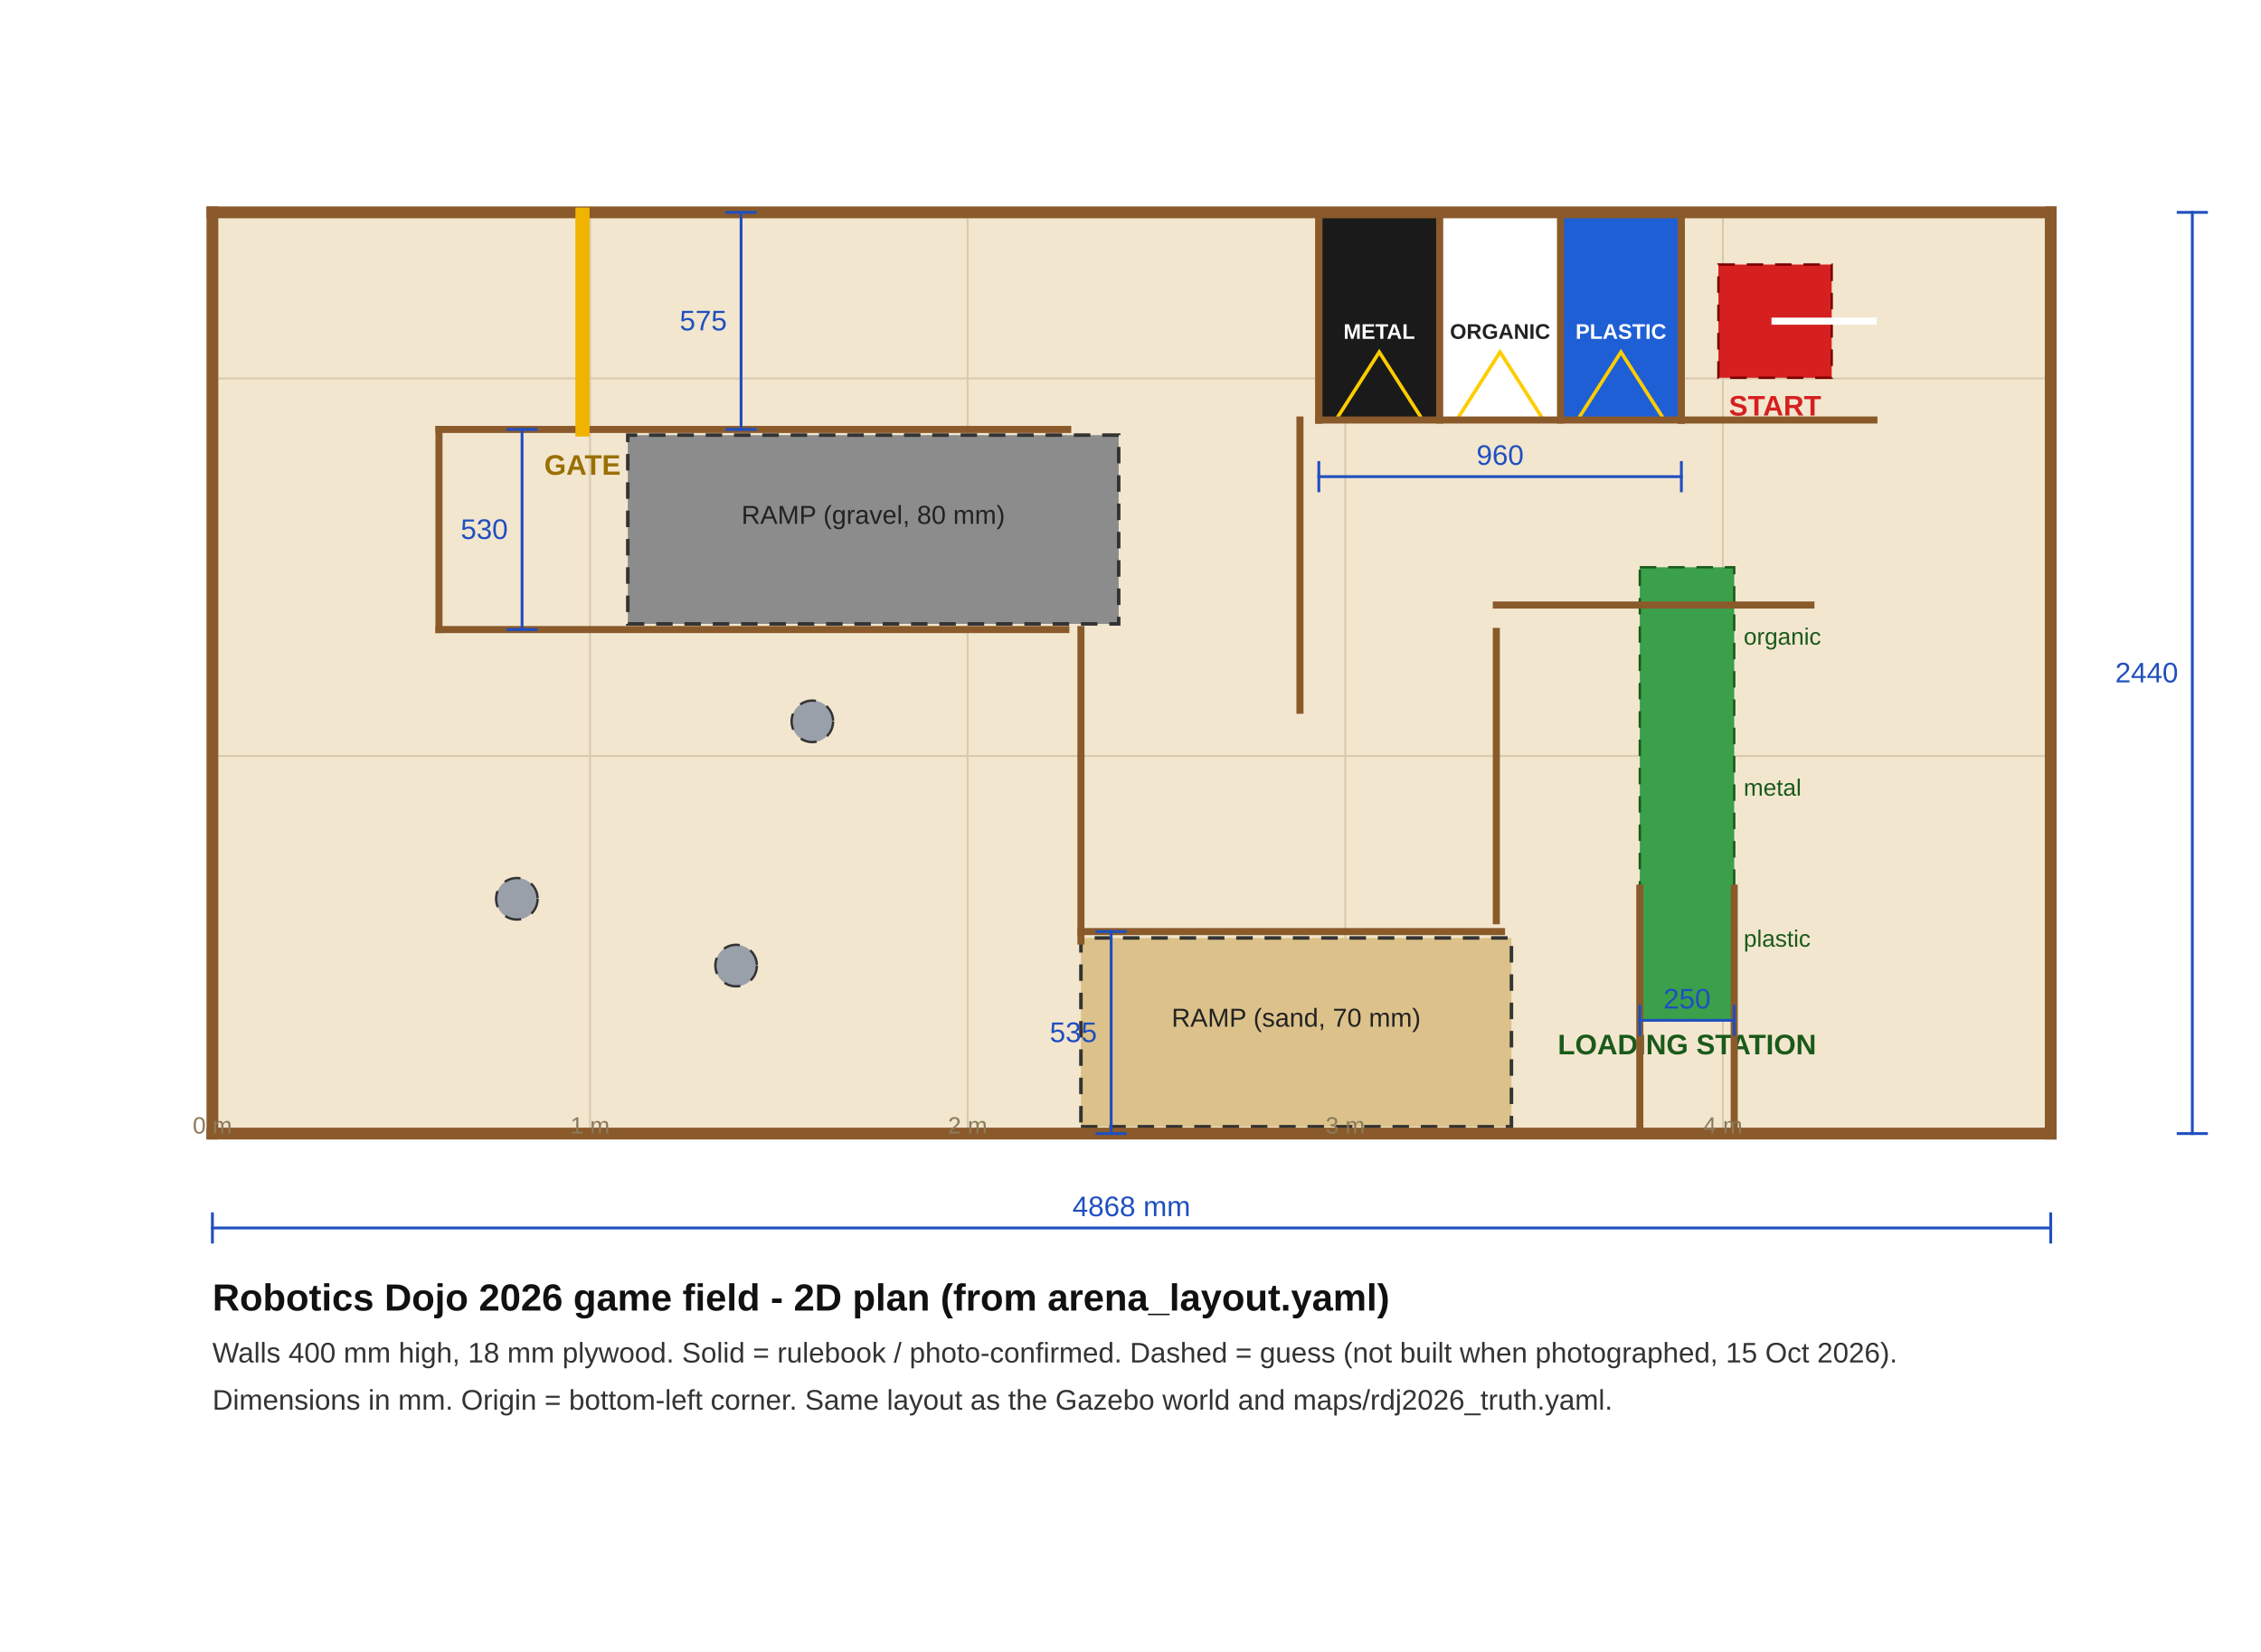
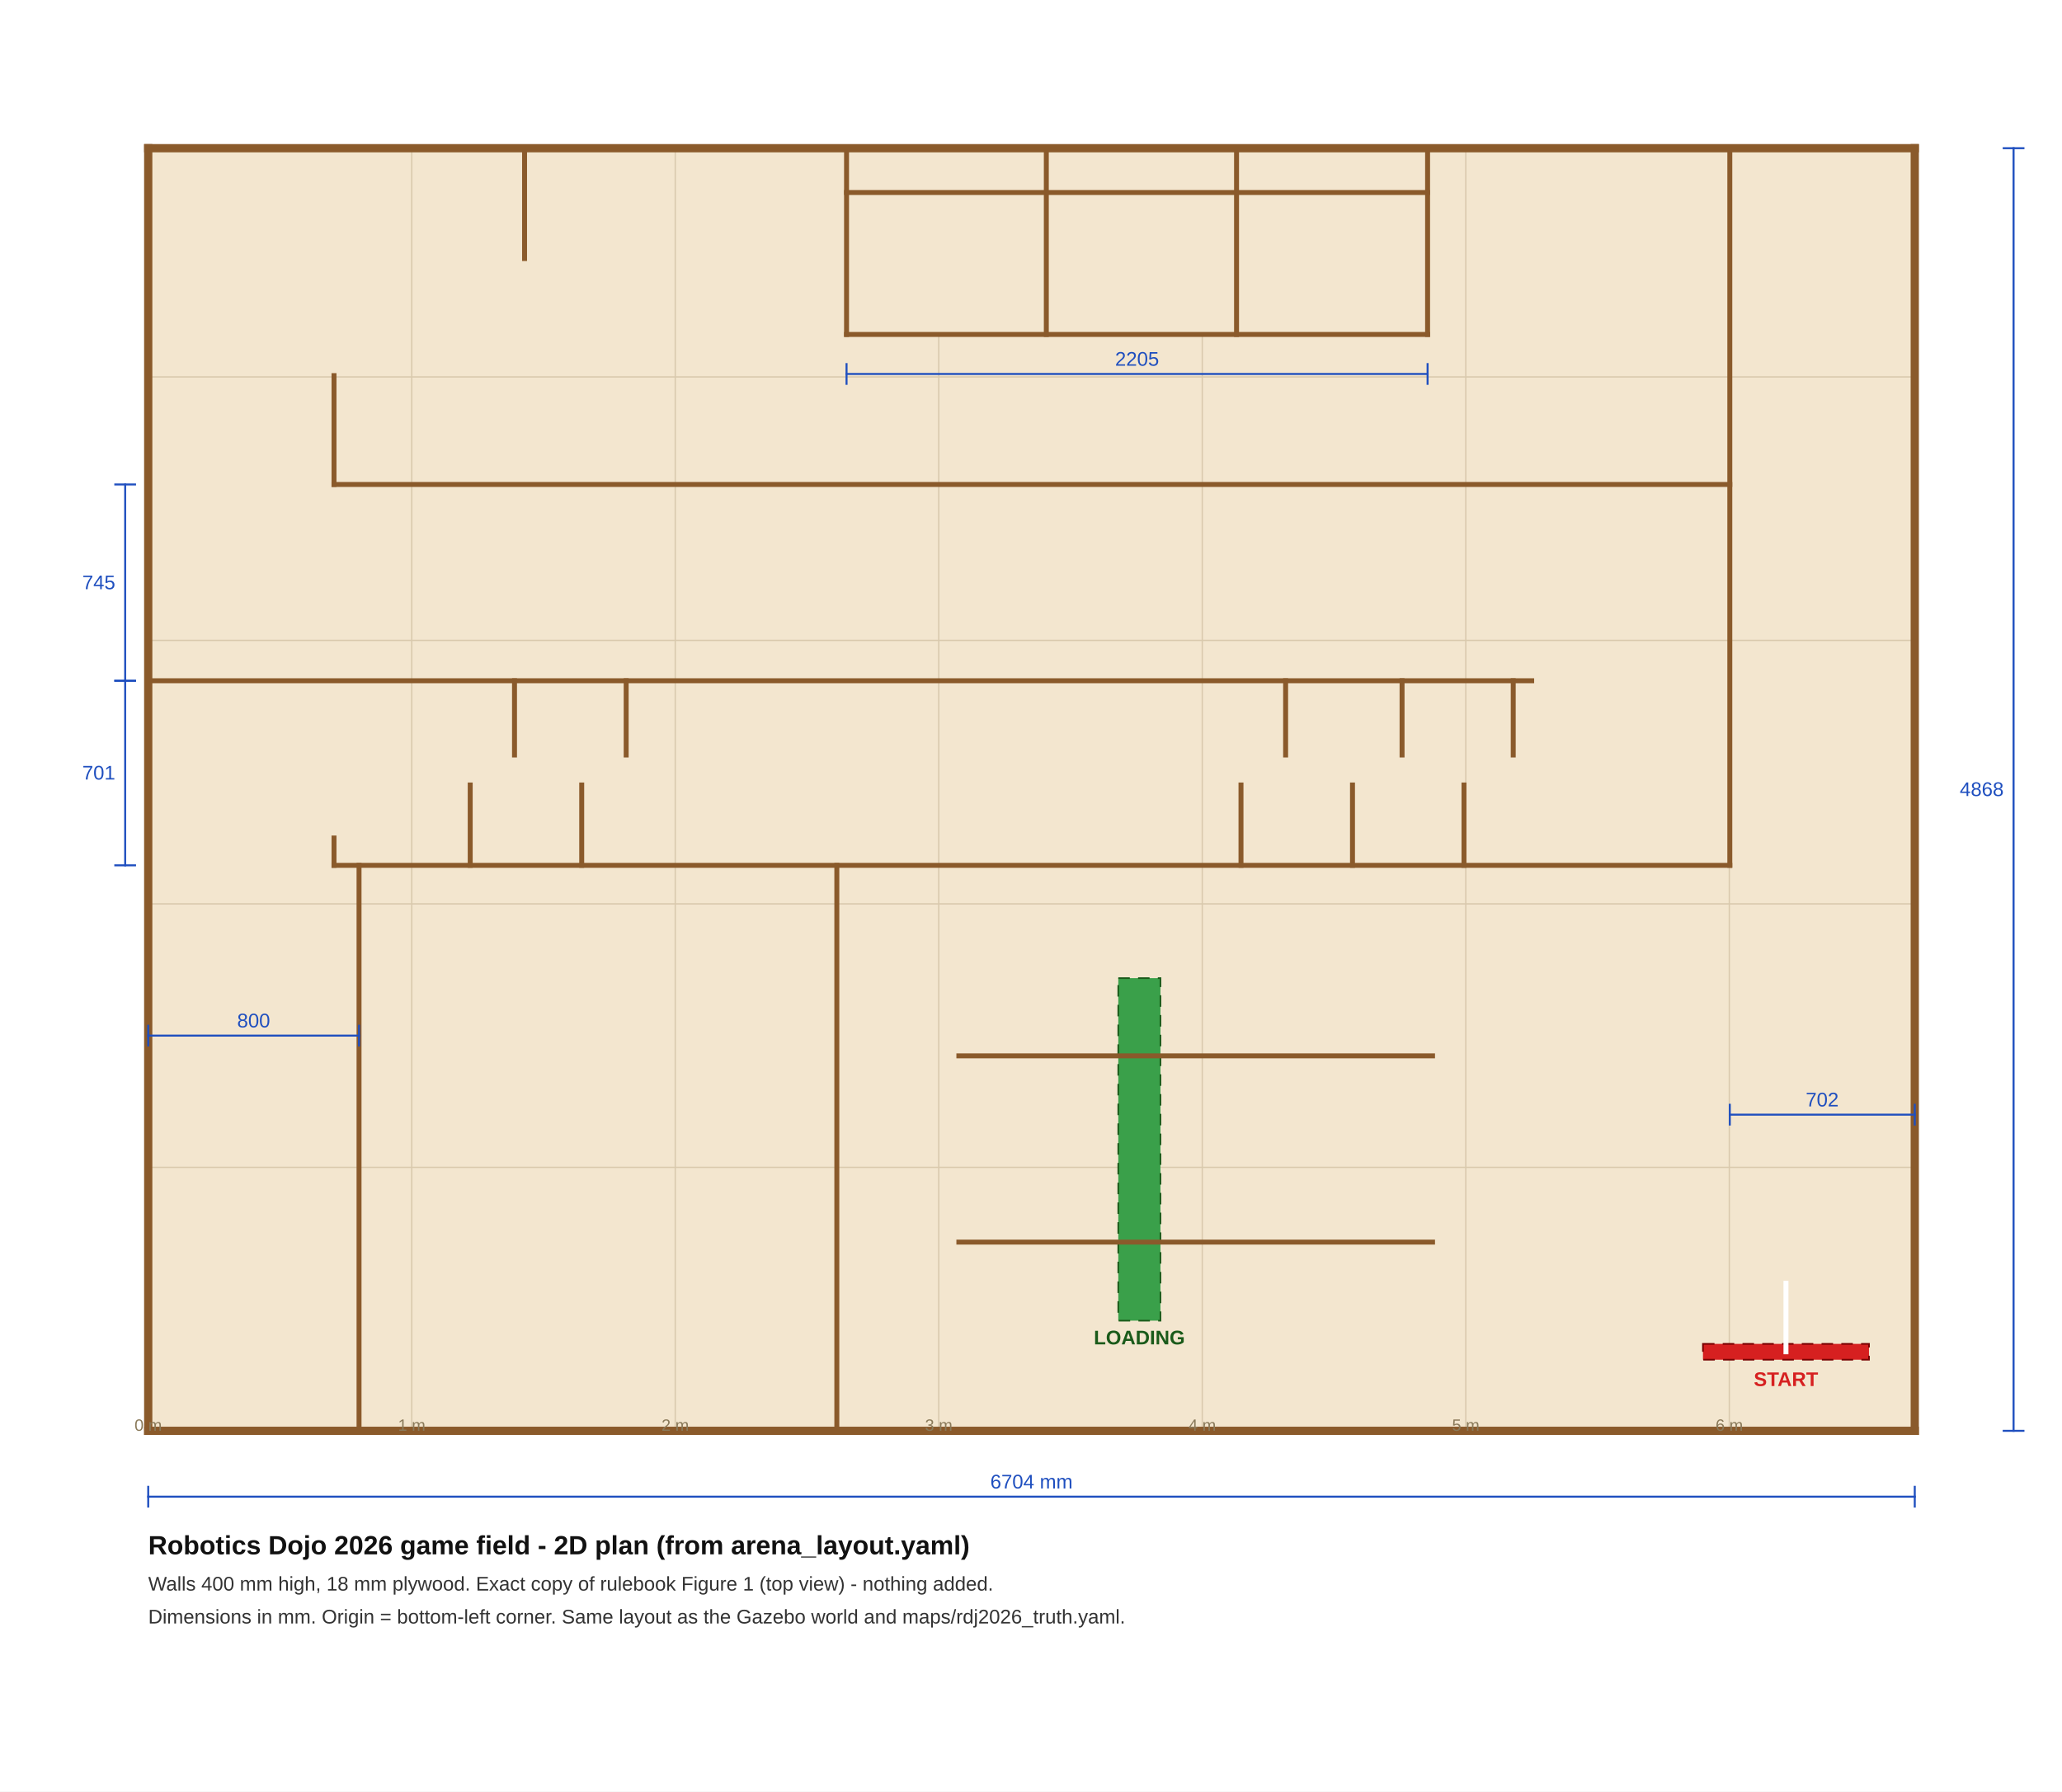
- <svg xmlns="http://www.w3.org/2000/svg" width="958" height="700" viewBox="0 0 958 700" font-family="Arial, Helvetica, sans-serif">
-   <rect width="958" height="700" fill="#ffffff" />
-   <rect x="90.0" y="90.0" width="778.9" height="390.4" fill="#f3e6cf" stroke="none" stroke-width="1.0" />
-   <line x1="250.0" y1="480.4" x2="250.0" y2="90.0" stroke="#d9c9ad" stroke-width="0.8" stroke-linecap="square" />
-   <line x1="410.0" y1="480.4" x2="410.0" y2="90.0" stroke="#d9c9ad" stroke-width="0.8" stroke-linecap="square" />
-   <line x1="570.0" y1="480.4" x2="570.0" y2="90.0" stroke="#d9c9ad" stroke-width="0.8" stroke-linecap="square" />
-   <line x1="730.0" y1="480.4" x2="730.0" y2="90.0" stroke="#d9c9ad" stroke-width="0.8" stroke-linecap="square" />
-   <line x1="90.0" y1="320.4" x2="868.9" y2="320.4" stroke="#d9c9ad" stroke-width="0.8" stroke-linecap="square" />
-   <line x1="90.0" y1="160.4" x2="868.9" y2="160.4" stroke="#d9c9ad" stroke-width="0.8" stroke-linecap="square" />
-   <rect x="558.8" y="90.0" width="51.2" height="88.0" fill="#1a1a1a" stroke="#555" stroke-width="1.0" />
-   <text x="584.4" y="143.6" font-size="9" fill="#ffffff" text-anchor="middle" font-weight="bold">METAL</text>
-   <rect x="610.0" y="90.0" width="51.2" height="88.0" fill="#ffffff" stroke="#555" stroke-width="1.0" />
-   <text x="635.6" y="143.6" font-size="9" fill="#222" text-anchor="middle" font-weight="bold">ORGANIC</text>
-   <rect x="661.2" y="90.0" width="51.2" height="88.0" fill="#1f5fd6" stroke="#555" stroke-width="1.0" />
-   <text x="686.8" y="143.6" font-size="9" fill="#ffffff" text-anchor="middle" font-weight="bold">PLASTIC</text>
-   <polygon points="566.0,178.0 602.8,178.0 584.4,149.2" fill="none" stroke="#ffcc00" stroke-width="1.5" />
-   <polygon points="617.2,178.0 654.0,178.0 635.6,149.2" fill="none" stroke="#ffcc00" stroke-width="1.5" />
-   <polygon points="668.4,178.0 705.2,178.0 686.8,149.2" fill="none" stroke="#ffcc00" stroke-width="1.5" />
-   <polygon points="458.0,477.5 640.4,477.5 640.4,397.5 458.0,397.5" fill="#dcc28a" stroke="#333" stroke-width="1.5" stroke-dasharray="7 5" />
-   <text x="549.2" y="435.1" font-size="11" fill="#222" text-anchor="middle">RAMP (sand, 70 mm)</text>
-   <polygon points="266.0,264.4 474.0,264.4 474.0,184.4 266.0,184.4" fill="#8c8c8c" stroke="#333" stroke-width="1.5" stroke-dasharray="7 5" />
-   <text x="370.0" y="222.0" font-size="11" fill="#222" text-anchor="middle">RAMP (gravel, 80 mm)</text>
-   <rect x="694.8" y="240.4" width="40.0" height="192.0" fill="#3aa04a" stroke="#1a5a1a" stroke-width="1.0" stroke-dasharray="7 5" />
-   <text x="738.8" y="401.2" font-size="10" fill="#1a5a1a" text-anchor="start">plastic</text>
-   <text x="738.8" y="337.2" font-size="10" fill="#1a5a1a" text-anchor="start">metal</text>
-   <text x="738.8" y="273.2" font-size="10" fill="#1a5a1a" text-anchor="start">organic</text>
-   <text x="714.8" y="446.8" font-size="12" fill="#1a5a1a" text-anchor="middle" font-weight="bold">LOADING STATION</text>
-   <rect x="728.1" y="112.1" width="48.0" height="48.0" fill="#d62020" stroke="#700" stroke-width="1.0" stroke-dasharray="7 5" />
-   <line x1="752.1" y1="136.1" x2="793.7" y2="136.1" stroke="#fff" stroke-width="3.0" stroke-linecap="square" />
-   <text x="752.1" y="176.1" font-size="12" fill="#d62020" text-anchor="middle" font-weight="bold">START</text>
-   <circle cx="219.0" cy="380.9" r="8.8" fill="#9aa0aa" stroke="#333" stroke-dasharray="7 5" />
-   <circle cx="311.9" cy="409.2" r="8.8" fill="#9aa0aa" stroke="#333" stroke-dasharray="7 5" />
-   <circle cx="344.2" cy="305.7" r="8.8" fill="#9aa0aa" stroke="#333" stroke-dasharray="7 5" />
-   <line x1="90.0" y1="480.4" x2="868.9" y2="480.4" stroke="#8a5a2b" stroke-width="5.0" stroke-linecap="square" />
-   <line x1="868.9" y1="480.4" x2="868.9" y2="90.0" stroke="#8a5a2b" stroke-width="5.0" stroke-linecap="square" />
-   <line x1="868.9" y1="90.0" x2="90.0" y2="90.0" stroke="#8a5a2b" stroke-width="5.0" stroke-linecap="square" />
-   <line x1="90.0" y1="90.0" x2="90.0" y2="480.4" stroke="#8a5a2b" stroke-width="5.0" stroke-linecap="square" />
-   <line x1="186.0" y1="266.8" x2="451.6" y2="266.8" stroke="#8a5a2b" stroke-width="3.0" stroke-linecap="square" />
-   <line x1="186.0" y1="182.0" x2="452.4" y2="182.0" stroke="#8a5a2b" stroke-width="3.0" stroke-linecap="square" />
-   <line x1="186.0" y1="266.8" x2="186.0" y2="182.0" stroke="#8a5a2b" stroke-width="3.0" stroke-linecap="square" />
-   <line x1="458.0" y1="398.8" x2="458.0" y2="266.8" stroke="#8a5a2b" stroke-width="3.0" stroke-linecap="square" />
-   <line x1="458.0" y1="394.8" x2="636.2" y2="394.8" stroke="#8a5a2b" stroke-width="3.0" stroke-linecap="square" />
-   <line x1="550.8" y1="301.0" x2="550.8" y2="178.0" stroke="#8a5a2b" stroke-width="3.0" stroke-linecap="square" />
-   <line x1="558.8" y1="178.0" x2="558.8" y2="90.0" stroke="#8a5a2b" stroke-width="3.0" stroke-linecap="square" />
-   <line x1="558.8" y1="178.0" x2="712.4" y2="178.0" stroke="#8a5a2b" stroke-width="3.0" stroke-linecap="square" />
-   <line x1="712.4" y1="178.0" x2="712.4" y2="90.0" stroke="#8a5a2b" stroke-width="3.0" stroke-linecap="square" />
-   <line x1="712.4" y1="178.0" x2="794.0" y2="178.0" stroke="#8a5a2b" stroke-width="3.0" stroke-linecap="square" />
-   <line x1="634.0" y1="390.2" x2="634.0" y2="267.6" stroke="#8a5a2b" stroke-width="3.0" stroke-linecap="square" />
-   <line x1="634.0" y1="256.4" x2="767.3" y2="256.4" stroke="#8a5a2b" stroke-width="3.0" stroke-linecap="square" />
-   <line x1="694.8" y1="480.4" x2="694.8" y2="376.4" stroke="#8a5a2b" stroke-width="3.0" stroke-linecap="square" />
-   <line x1="734.8" y1="480.4" x2="734.8" y2="376.4" stroke="#8a5a2b" stroke-width="3.0" stroke-linecap="square" />
-   <line x1="558.8" y1="90.0" x2="558.8" y2="178.0" stroke="#8a5a2b" stroke-width="3.0" stroke-linecap="square" />
-   <line x1="610.0" y1="90.0" x2="610.0" y2="178.0" stroke="#8a5a2b" stroke-width="3.0" stroke-linecap="square" />
-   <line x1="661.2" y1="90.0" x2="661.2" y2="178.0" stroke="#8a5a2b" stroke-width="3.0" stroke-linecap="square" />
-   <line x1="712.4" y1="90.0" x2="712.4" y2="178.0" stroke="#8a5a2b" stroke-width="3.0" stroke-linecap="square" />
-   <line x1="246.8" y1="182.0" x2="246.8" y2="90.0" stroke="#f0b400" stroke-width="6.0" stroke-linecap="square" stroke-dasharray="7 5" />
-   <text x="246.8" y="201.2" font-size="12" fill="#9a7000" text-anchor="middle" font-weight="bold">GATE</text>
-   <line x1="90.0" y1="520.4" x2="868.9" y2="520.4" stroke="#1f4fbf" stroke-width="1.2" stroke-linecap="square" />
-   <line x1="90.0" y1="514.4" x2="90.0" y2="526.4" stroke="#1f4fbf" stroke-width="1.2" stroke-linecap="square" />
-   <line x1="868.9" y1="514.4" x2="868.9" y2="526.4" stroke="#1f4fbf" stroke-width="1.2" stroke-linecap="square" />
-   <text x="479.4" y="515.4" font-size="12" fill="#1f4fbf" text-anchor="middle">4868 mm</text>
-   <line x1="928.9" y1="480.4" x2="928.9" y2="90.0" stroke="#1f4fbf" stroke-width="1.2" stroke-linecap="square" />
-   <line x1="922.9" y1="480.4" x2="934.9" y2="480.4" stroke="#1f4fbf" stroke-width="1.2" stroke-linecap="square" />
-   <line x1="922.9" y1="90.0" x2="934.9" y2="90.0" stroke="#1f4fbf" stroke-width="1.2" stroke-linecap="square" />
-   <text x="922.9" y="289.2" font-size="12" fill="#1f4fbf" text-anchor="end">2440</text>
-   <line x1="221.2" y1="266.8" x2="221.2" y2="182.0" stroke="#1f4fbf" stroke-width="1.2" stroke-linecap="square" />
-   <line x1="215.2" y1="266.8" x2="227.2" y2="266.8" stroke="#1f4fbf" stroke-width="1.2" stroke-linecap="square" />
-   <line x1="215.2" y1="182.0" x2="227.2" y2="182.0" stroke="#1f4fbf" stroke-width="1.2" stroke-linecap="square" />
-   <text x="215.2" y="228.4" font-size="12" fill="#1f4fbf" text-anchor="end">530</text>
-   <line x1="314.0" y1="182.0" x2="314.0" y2="90.0" stroke="#1f4fbf" stroke-width="1.2" stroke-linecap="square" />
-   <line x1="308.0" y1="182.0" x2="320.0" y2="182.0" stroke="#1f4fbf" stroke-width="1.2" stroke-linecap="square" />
-   <line x1="308.0" y1="90.0" x2="320.0" y2="90.0" stroke="#1f4fbf" stroke-width="1.2" stroke-linecap="square" />
-   <text x="308.0" y="140.0" font-size="12" fill="#1f4fbf" text-anchor="end">575</text>
-   <line x1="470.8" y1="480.4" x2="470.8" y2="394.8" stroke="#1f4fbf" stroke-width="1.2" stroke-linecap="square" />
-   <line x1="464.8" y1="480.4" x2="476.8" y2="480.4" stroke="#1f4fbf" stroke-width="1.2" stroke-linecap="square" />
-   <line x1="464.8" y1="394.8" x2="476.8" y2="394.8" stroke="#1f4fbf" stroke-width="1.2" stroke-linecap="square" />
-   <text x="464.8" y="441.6" font-size="12" fill="#1f4fbf" text-anchor="end">535</text>
-   <line x1="694.8" y1="432.4" x2="734.8" y2="432.4" stroke="#1f4fbf" stroke-width="1.2" stroke-linecap="square" />
-   <line x1="694.8" y1="426.4" x2="694.8" y2="438.4" stroke="#1f4fbf" stroke-width="1.2" stroke-linecap="square" />
-   <line x1="734.8" y1="426.4" x2="734.8" y2="438.4" stroke="#1f4fbf" stroke-width="1.2" stroke-linecap="square" />
-   <text x="714.8" y="427.4" font-size="12" fill="#1f4fbf" text-anchor="middle">250</text>
-   <line x1="558.8" y1="202.0" x2="712.4" y2="202.0" stroke="#1f4fbf" stroke-width="1.2" stroke-linecap="square" />
-   <line x1="558.8" y1="196.0" x2="558.8" y2="208.0" stroke="#1f4fbf" stroke-width="1.2" stroke-linecap="square" />
-   <line x1="712.4" y1="196.0" x2="712.4" y2="208.0" stroke="#1f4fbf" stroke-width="1.2" stroke-linecap="square" />
-   <text x="635.6" y="197.0" font-size="12" fill="#1f4fbf" text-anchor="middle">960</text>
-   <text x="90.0" y="480.4" font-size="10" fill="#8a7a5a" text-anchor="middle">0 m</text>
-   <text x="250.0" y="480.4" font-size="10" fill="#8a7a5a" text-anchor="middle">1 m</text>
-   <text x="410.0" y="480.4" font-size="10" fill="#8a7a5a" text-anchor="middle">2 m</text>
-   <text x="570.0" y="480.4" font-size="10" fill="#8a7a5a" text-anchor="middle">3 m</text>
-   <text x="730.0" y="480.4" font-size="10" fill="#8a7a5a" text-anchor="middle">4 m</text>
-   <text x="90.0" y="555.4" font-size="16" fill="#111" text-anchor="start" font-weight="bold">Robotics Dojo 2026 game field - 2D plan (from arena_layout.yaml)</text>
-   <text x="90.0" y="577.4" font-size="12" fill="#333" text-anchor="start">Walls 400 mm high, 18 mm plywood. Solid = rulebook / photo-confirmed.  Dashed = guess (not built when photographed, 15 Oct 2026).</text>
-   <text x="90.0" y="597.4" font-size="12" fill="#333" text-anchor="start">Dimensions in mm. Origin = bottom-left corner. Same layout as the Gazebo world and maps/rdj2026_truth.yaml.</text>
+ <svg xmlns="http://www.w3.org/2000/svg" width="1252" height="1088" viewBox="0 0 1252 1088" font-family="Arial, Helvetica, sans-serif">
+   <rect width="1252" height="1088" fill="#ffffff" />
+   <rect x="90.0" y="90.0" width="1072.6" height="778.9" fill="#f3e6cf" stroke="none" stroke-width="1.0" />
+   <line x1="250.0" y1="868.9" x2="250.0" y2="90.0" stroke="#d9c9ad" stroke-width="0.8" stroke-linecap="square" />
+   <line x1="410.0" y1="868.9" x2="410.0" y2="90.0" stroke="#d9c9ad" stroke-width="0.8" stroke-linecap="square" />
+   <line x1="570.0" y1="868.9" x2="570.0" y2="90.0" stroke="#d9c9ad" stroke-width="0.8" stroke-linecap="square" />
+   <line x1="730.0" y1="868.9" x2="730.0" y2="90.0" stroke="#d9c9ad" stroke-width="0.8" stroke-linecap="square" />
+   <line x1="890.0" y1="868.9" x2="890.0" y2="90.0" stroke="#d9c9ad" stroke-width="0.8" stroke-linecap="square" />
+   <line x1="1050.0" y1="868.9" x2="1050.0" y2="90.0" stroke="#d9c9ad" stroke-width="0.8" stroke-linecap="square" />
+   <line x1="90.0" y1="708.9" x2="1162.6" y2="708.9" stroke="#d9c9ad" stroke-width="0.8" stroke-linecap="square" />
+   <line x1="90.0" y1="548.9" x2="1162.6" y2="548.9" stroke="#d9c9ad" stroke-width="0.8" stroke-linecap="square" />
+   <line x1="90.0" y1="388.9" x2="1162.6" y2="388.9" stroke="#d9c9ad" stroke-width="0.8" stroke-linecap="square" />
+   <line x1="90.0" y1="228.9" x2="1162.6" y2="228.9" stroke="#d9c9ad" stroke-width="0.8" stroke-linecap="square" />
+   <rect x="514.0" y="90.0" width="121.3" height="113.1" fill="#f3e6cf" stroke="#555" stroke-width="1.0" />
+   <text x="574.6" y="156.2" font-size="9" fill="#222" text-anchor="middle" font-weight="bold" />
+   <rect x="635.3" y="90.0" width="115.5" height="113.1" fill="#f3e6cf" stroke="#555" stroke-width="1.0" />
+   <text x="693.0" y="156.2" font-size="9" fill="#222" text-anchor="middle" font-weight="bold" />
+   <rect x="750.8" y="90.0" width="116.0" height="113.1" fill="#f3e6cf" stroke="#555" stroke-width="1.0" />
+   <text x="808.8" y="156.2" font-size="9" fill="#222" text-anchor="middle" font-weight="bold" />
+   <rect x="679.0" y="594.0" width="25.6" height="208.0" fill="#3aa04a" stroke="#1a5a1a" stroke-width="1.0" stroke-dasharray="7 5" />
+   <text x="708.6" y="768.1" font-size="10" fill="#1a5a1a" text-anchor="start" />
+   <text x="708.6" y="698.8" font-size="10" fill="#1a5a1a" text-anchor="start" />
+   <text x="708.6" y="629.5" font-size="10" fill="#1a5a1a" text-anchor="start" />
+   <text x="691.8" y="816.4" font-size="12" fill="#1a5a1a" text-anchor="middle" font-weight="bold">LOADING</text>
+   <rect x="1034.0" y="816.1" width="100.8" height="9.6" fill="#d62020" stroke="#700" stroke-width="1.0" stroke-dasharray="7 5" />
+   <line x1="1084.4" y1="820.9" x2="1084.4" y2="779.3" stroke="#fff" stroke-width="3.0" stroke-linecap="square" />
+   <text x="1084.4" y="841.7" font-size="12" fill="#d62020" text-anchor="middle" font-weight="bold">START</text>
+   <line x1="90.0" y1="868.9" x2="1162.6" y2="868.9" stroke="#8a5a2b" stroke-width="5.0" stroke-linecap="square" />
+   <line x1="1162.6" y1="868.9" x2="1162.6" y2="90.0" stroke="#8a5a2b" stroke-width="5.0" stroke-linecap="square" />
+   <line x1="1162.6" y1="90.0" x2="90.0" y2="90.0" stroke="#8a5a2b" stroke-width="5.0" stroke-linecap="square" />
+   <line x1="90.0" y1="90.0" x2="90.0" y2="868.9" stroke="#8a5a2b" stroke-width="5.0" stroke-linecap="square" />
+   <line x1="1050.3" y1="525.5" x2="1050.3" y2="90.0" stroke="#8a5a2b" stroke-width="3.0" stroke-linecap="square" />
+   <line x1="202.8" y1="294.2" x2="1050.3" y2="294.2" stroke="#8a5a2b" stroke-width="3.0" stroke-linecap="square" />
+   <line x1="202.8" y1="294.2" x2="202.8" y2="228.1" stroke="#8a5a2b" stroke-width="3.0" stroke-linecap="square" />
+   <line x1="318.5" y1="157.0" x2="318.5" y2="90.0" stroke="#8a5a2b" stroke-width="3.0" stroke-linecap="square" />
+   <line x1="90.0" y1="413.4" x2="930.0" y2="413.4" stroke="#8a5a2b" stroke-width="3.0" stroke-linecap="square" />
+   <line x1="202.8" y1="525.5" x2="1050.3" y2="525.5" stroke="#8a5a2b" stroke-width="3.0" stroke-linecap="square" />
+   <line x1="202.8" y1="525.5" x2="202.8" y2="508.9" stroke="#8a5a2b" stroke-width="3.0" stroke-linecap="square" />
+   <line x1="218.0" y1="868.9" x2="218.0" y2="525.5" stroke="#8a5a2b" stroke-width="3.0" stroke-linecap="square" />
+   <line x1="508.1" y1="868.9" x2="508.1" y2="525.5" stroke="#8a5a2b" stroke-width="3.0" stroke-linecap="square" />
+   <line x1="582.2" y1="641.2" x2="869.8" y2="641.2" stroke="#8a5a2b" stroke-width="3.0" stroke-linecap="square" />
+   <line x1="582.2" y1="754.3" x2="869.8" y2="754.3" stroke="#8a5a2b" stroke-width="3.0" stroke-linecap="square" />
+   <line x1="514.0" y1="203.1" x2="866.8" y2="203.1" stroke="#8a5a2b" stroke-width="3.0" stroke-linecap="square" />
+   <line x1="514.0" y1="116.9" x2="866.8" y2="116.9" stroke="#8a5a2b" stroke-width="3.0" stroke-linecap="square" />
+   <line x1="514.0" y1="90.0" x2="514.0" y2="203.1" stroke="#8a5a2b" stroke-width="3.0" stroke-linecap="square" />
+   <line x1="635.3" y1="90.0" x2="635.3" y2="203.1" stroke="#8a5a2b" stroke-width="3.0" stroke-linecap="square" />
+   <line x1="750.8" y1="90.0" x2="750.8" y2="203.1" stroke="#8a5a2b" stroke-width="3.0" stroke-linecap="square" />
+   <line x1="866.8" y1="90.0" x2="866.8" y2="203.1" stroke="#8a5a2b" stroke-width="3.0" stroke-linecap="square" />
+   <line x1="312.4" y1="413.4" x2="312.4" y2="458.5" stroke="#8a5a2b" stroke-width="3.0" stroke-linecap="square" />
+   <line x1="380.2" y1="413.4" x2="380.2" y2="458.5" stroke="#8a5a2b" stroke-width="3.0" stroke-linecap="square" />
+   <line x1="780.6" y1="413.4" x2="780.6" y2="458.5" stroke="#8a5a2b" stroke-width="3.0" stroke-linecap="square" />
+   <line x1="851.3" y1="413.4" x2="851.3" y2="458.5" stroke="#8a5a2b" stroke-width="3.0" stroke-linecap="square" />
+   <line x1="918.8" y1="413.4" x2="918.8" y2="458.5" stroke="#8a5a2b" stroke-width="3.0" stroke-linecap="square" />
+   <line x1="285.5" y1="525.5" x2="285.5" y2="476.7" stroke="#8a5a2b" stroke-width="3.0" stroke-linecap="square" />
+   <line x1="353.2" y1="525.5" x2="353.2" y2="476.7" stroke="#8a5a2b" stroke-width="3.0" stroke-linecap="square" />
+   <line x1="753.5" y1="525.5" x2="753.5" y2="476.7" stroke="#8a5a2b" stroke-width="3.0" stroke-linecap="square" />
+   <line x1="821.2" y1="525.5" x2="821.2" y2="476.7" stroke="#8a5a2b" stroke-width="3.0" stroke-linecap="square" />
+   <line x1="888.9" y1="525.5" x2="888.9" y2="476.7" stroke="#8a5a2b" stroke-width="3.0" stroke-linecap="square" />
+   <line x1="90.0" y1="908.9" x2="1162.6" y2="908.9" stroke="#1f4fbf" stroke-width="1.2" stroke-linecap="square" />
+   <line x1="90.0" y1="902.9" x2="90.0" y2="914.9" stroke="#1f4fbf" stroke-width="1.2" stroke-linecap="square" />
+   <line x1="1162.6" y1="902.9" x2="1162.6" y2="914.9" stroke="#1f4fbf" stroke-width="1.2" stroke-linecap="square" />
+   <text x="626.3" y="903.9" font-size="12" fill="#1f4fbf" text-anchor="middle">6704 mm</text>
+   <line x1="1222.6" y1="868.9" x2="1222.6" y2="90.0" stroke="#1f4fbf" stroke-width="1.2" stroke-linecap="square" />
+   <line x1="1216.6" y1="868.9" x2="1228.6" y2="868.9" stroke="#1f4fbf" stroke-width="1.2" stroke-linecap="square" />
+   <line x1="1216.6" y1="90.0" x2="1228.6" y2="90.0" stroke="#1f4fbf" stroke-width="1.2" stroke-linecap="square" />
+   <text x="1216.6" y="483.4" font-size="12" fill="#1f4fbf" text-anchor="end">4868</text>
+   <line x1="76.0" y1="525.5" x2="76.0" y2="413.4" stroke="#1f4fbf" stroke-width="1.2" stroke-linecap="square" />
+   <line x1="70.0" y1="525.5" x2="82.0" y2="525.5" stroke="#1f4fbf" stroke-width="1.2" stroke-linecap="square" />
+   <line x1="70.0" y1="413.4" x2="82.0" y2="413.4" stroke="#1f4fbf" stroke-width="1.2" stroke-linecap="square" />
+   <text x="70.0" y="473.4" font-size="12" fill="#1f4fbf" text-anchor="end">701</text>
+   <line x1="76.0" y1="413.4" x2="76.0" y2="294.2" stroke="#1f4fbf" stroke-width="1.2" stroke-linecap="square" />
+   <line x1="70.0" y1="413.4" x2="82.0" y2="413.4" stroke="#1f4fbf" stroke-width="1.2" stroke-linecap="square" />
+   <line x1="70.0" y1="294.2" x2="82.0" y2="294.2" stroke="#1f4fbf" stroke-width="1.2" stroke-linecap="square" />
+   <text x="70.0" y="357.8" font-size="12" fill="#1f4fbf" text-anchor="end">745</text>
+   <line x1="1050.3" y1="676.9" x2="1162.6" y2="676.9" stroke="#1f4fbf" stroke-width="1.2" stroke-linecap="square" />
+   <line x1="1050.3" y1="670.9" x2="1050.3" y2="682.9" stroke="#1f4fbf" stroke-width="1.2" stroke-linecap="square" />
+   <line x1="1162.6" y1="670.9" x2="1162.6" y2="682.9" stroke="#1f4fbf" stroke-width="1.2" stroke-linecap="square" />
+   <text x="1106.4" y="671.9" font-size="12" fill="#1f4fbf" text-anchor="middle">702</text>
+   <line x1="90.0" y1="628.9" x2="218.0" y2="628.9" stroke="#1f4fbf" stroke-width="1.2" stroke-linecap="square" />
+   <line x1="90.0" y1="622.9" x2="90.0" y2="634.9" stroke="#1f4fbf" stroke-width="1.2" stroke-linecap="square" />
+   <line x1="218.0" y1="622.9" x2="218.0" y2="634.9" stroke="#1f4fbf" stroke-width="1.2" stroke-linecap="square" />
+   <text x="154.0" y="623.9" font-size="12" fill="#1f4fbf" text-anchor="middle">800</text>
+   <line x1="514.0" y1="227.1" x2="866.8" y2="227.1" stroke="#1f4fbf" stroke-width="1.2" stroke-linecap="square" />
+   <line x1="514.0" y1="221.1" x2="514.0" y2="233.1" stroke="#1f4fbf" stroke-width="1.2" stroke-linecap="square" />
+   <line x1="866.8" y1="221.1" x2="866.8" y2="233.1" stroke="#1f4fbf" stroke-width="1.2" stroke-linecap="square" />
+   <text x="690.4" y="222.1" font-size="12" fill="#1f4fbf" text-anchor="middle">2205</text>
+   <text x="90.0" y="868.9" font-size="10" fill="#8a7a5a" text-anchor="middle">0 m</text>
+   <text x="250.0" y="868.9" font-size="10" fill="#8a7a5a" text-anchor="middle">1 m</text>
+   <text x="410.0" y="868.9" font-size="10" fill="#8a7a5a" text-anchor="middle">2 m</text>
+   <text x="570.0" y="868.9" font-size="10" fill="#8a7a5a" text-anchor="middle">3 m</text>
+   <text x="730.0" y="868.9" font-size="10" fill="#8a7a5a" text-anchor="middle">4 m</text>
+   <text x="890.0" y="868.9" font-size="10" fill="#8a7a5a" text-anchor="middle">5 m</text>
+   <text x="1050.0" y="868.9" font-size="10" fill="#8a7a5a" text-anchor="middle">6 m</text>
+   <text x="90.0" y="943.9" font-size="16" fill="#111" text-anchor="start" font-weight="bold">Robotics Dojo 2026 game field - 2D plan (from arena_layout.yaml)</text>
+   <text x="90.0" y="965.9" font-size="12" fill="#333" text-anchor="start">Walls 400 mm high, 18 mm plywood. Exact copy of rulebook Figure 1 (top view) - nothing added.</text>
+   <text x="90.0" y="985.9" font-size="12" fill="#333" text-anchor="start">Dimensions in mm. Origin = bottom-left corner. Same layout as the Gazebo world and maps/rdj2026_truth.yaml.</text>
</svg>
